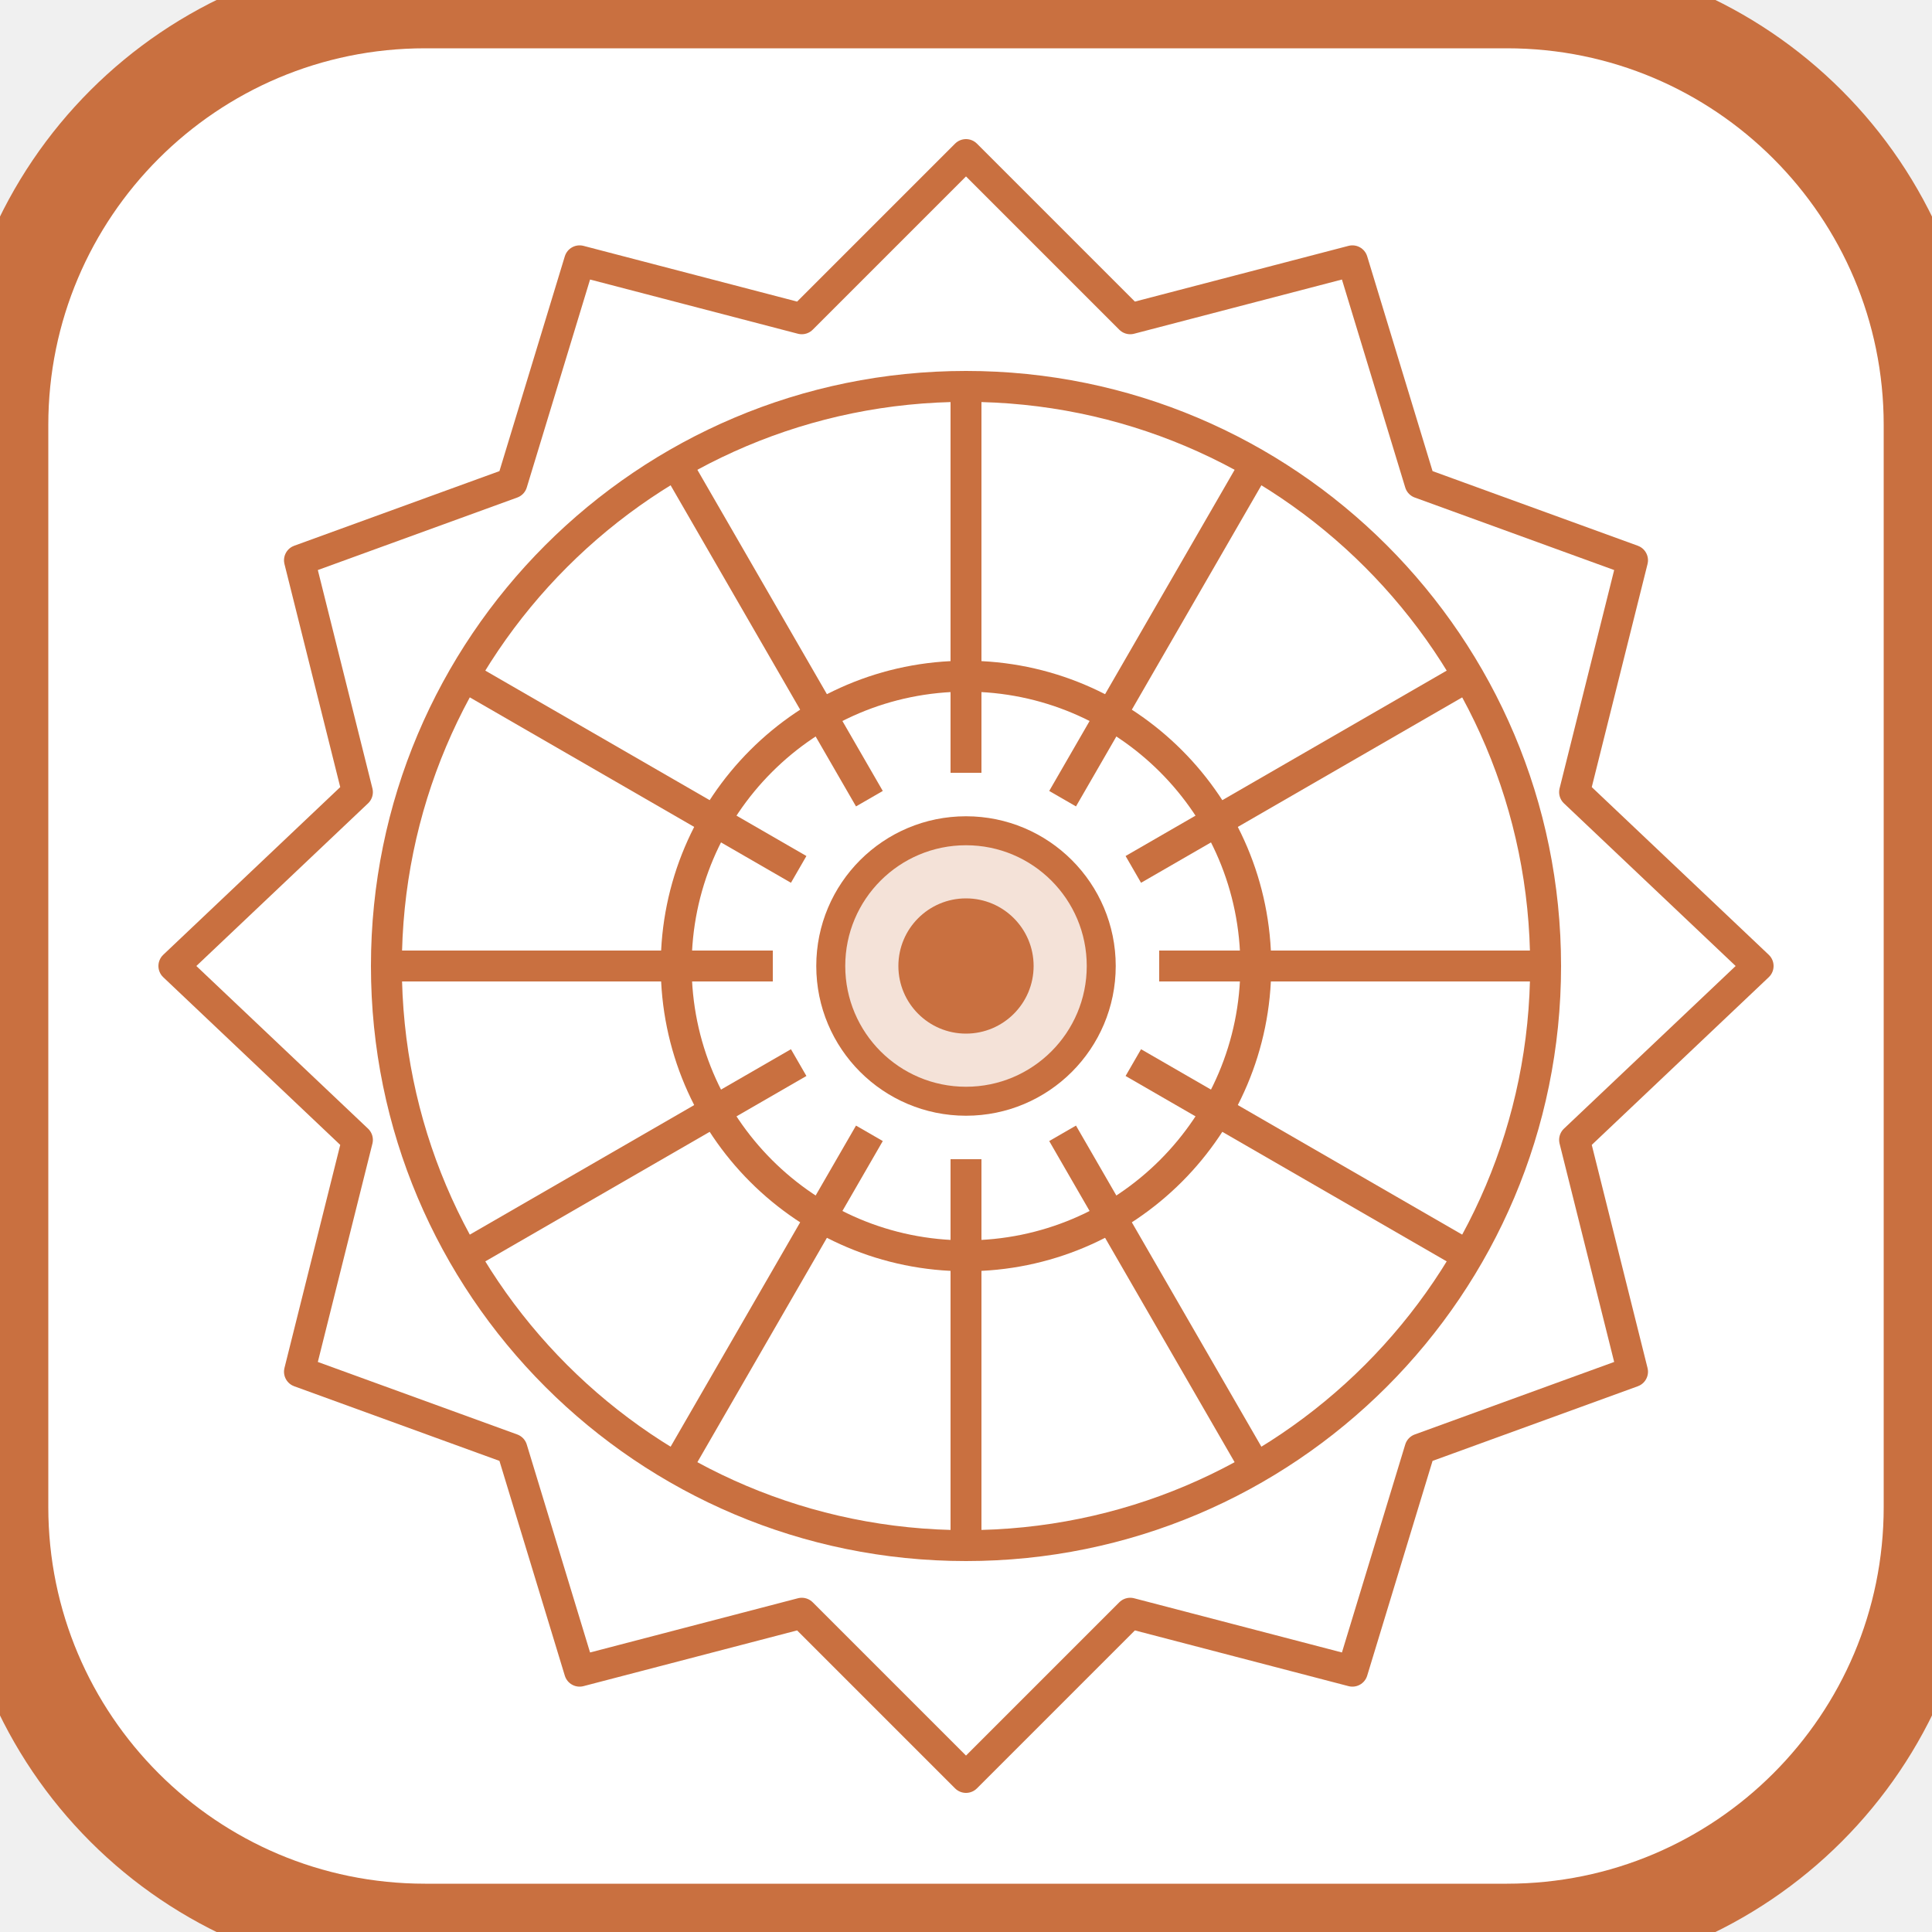
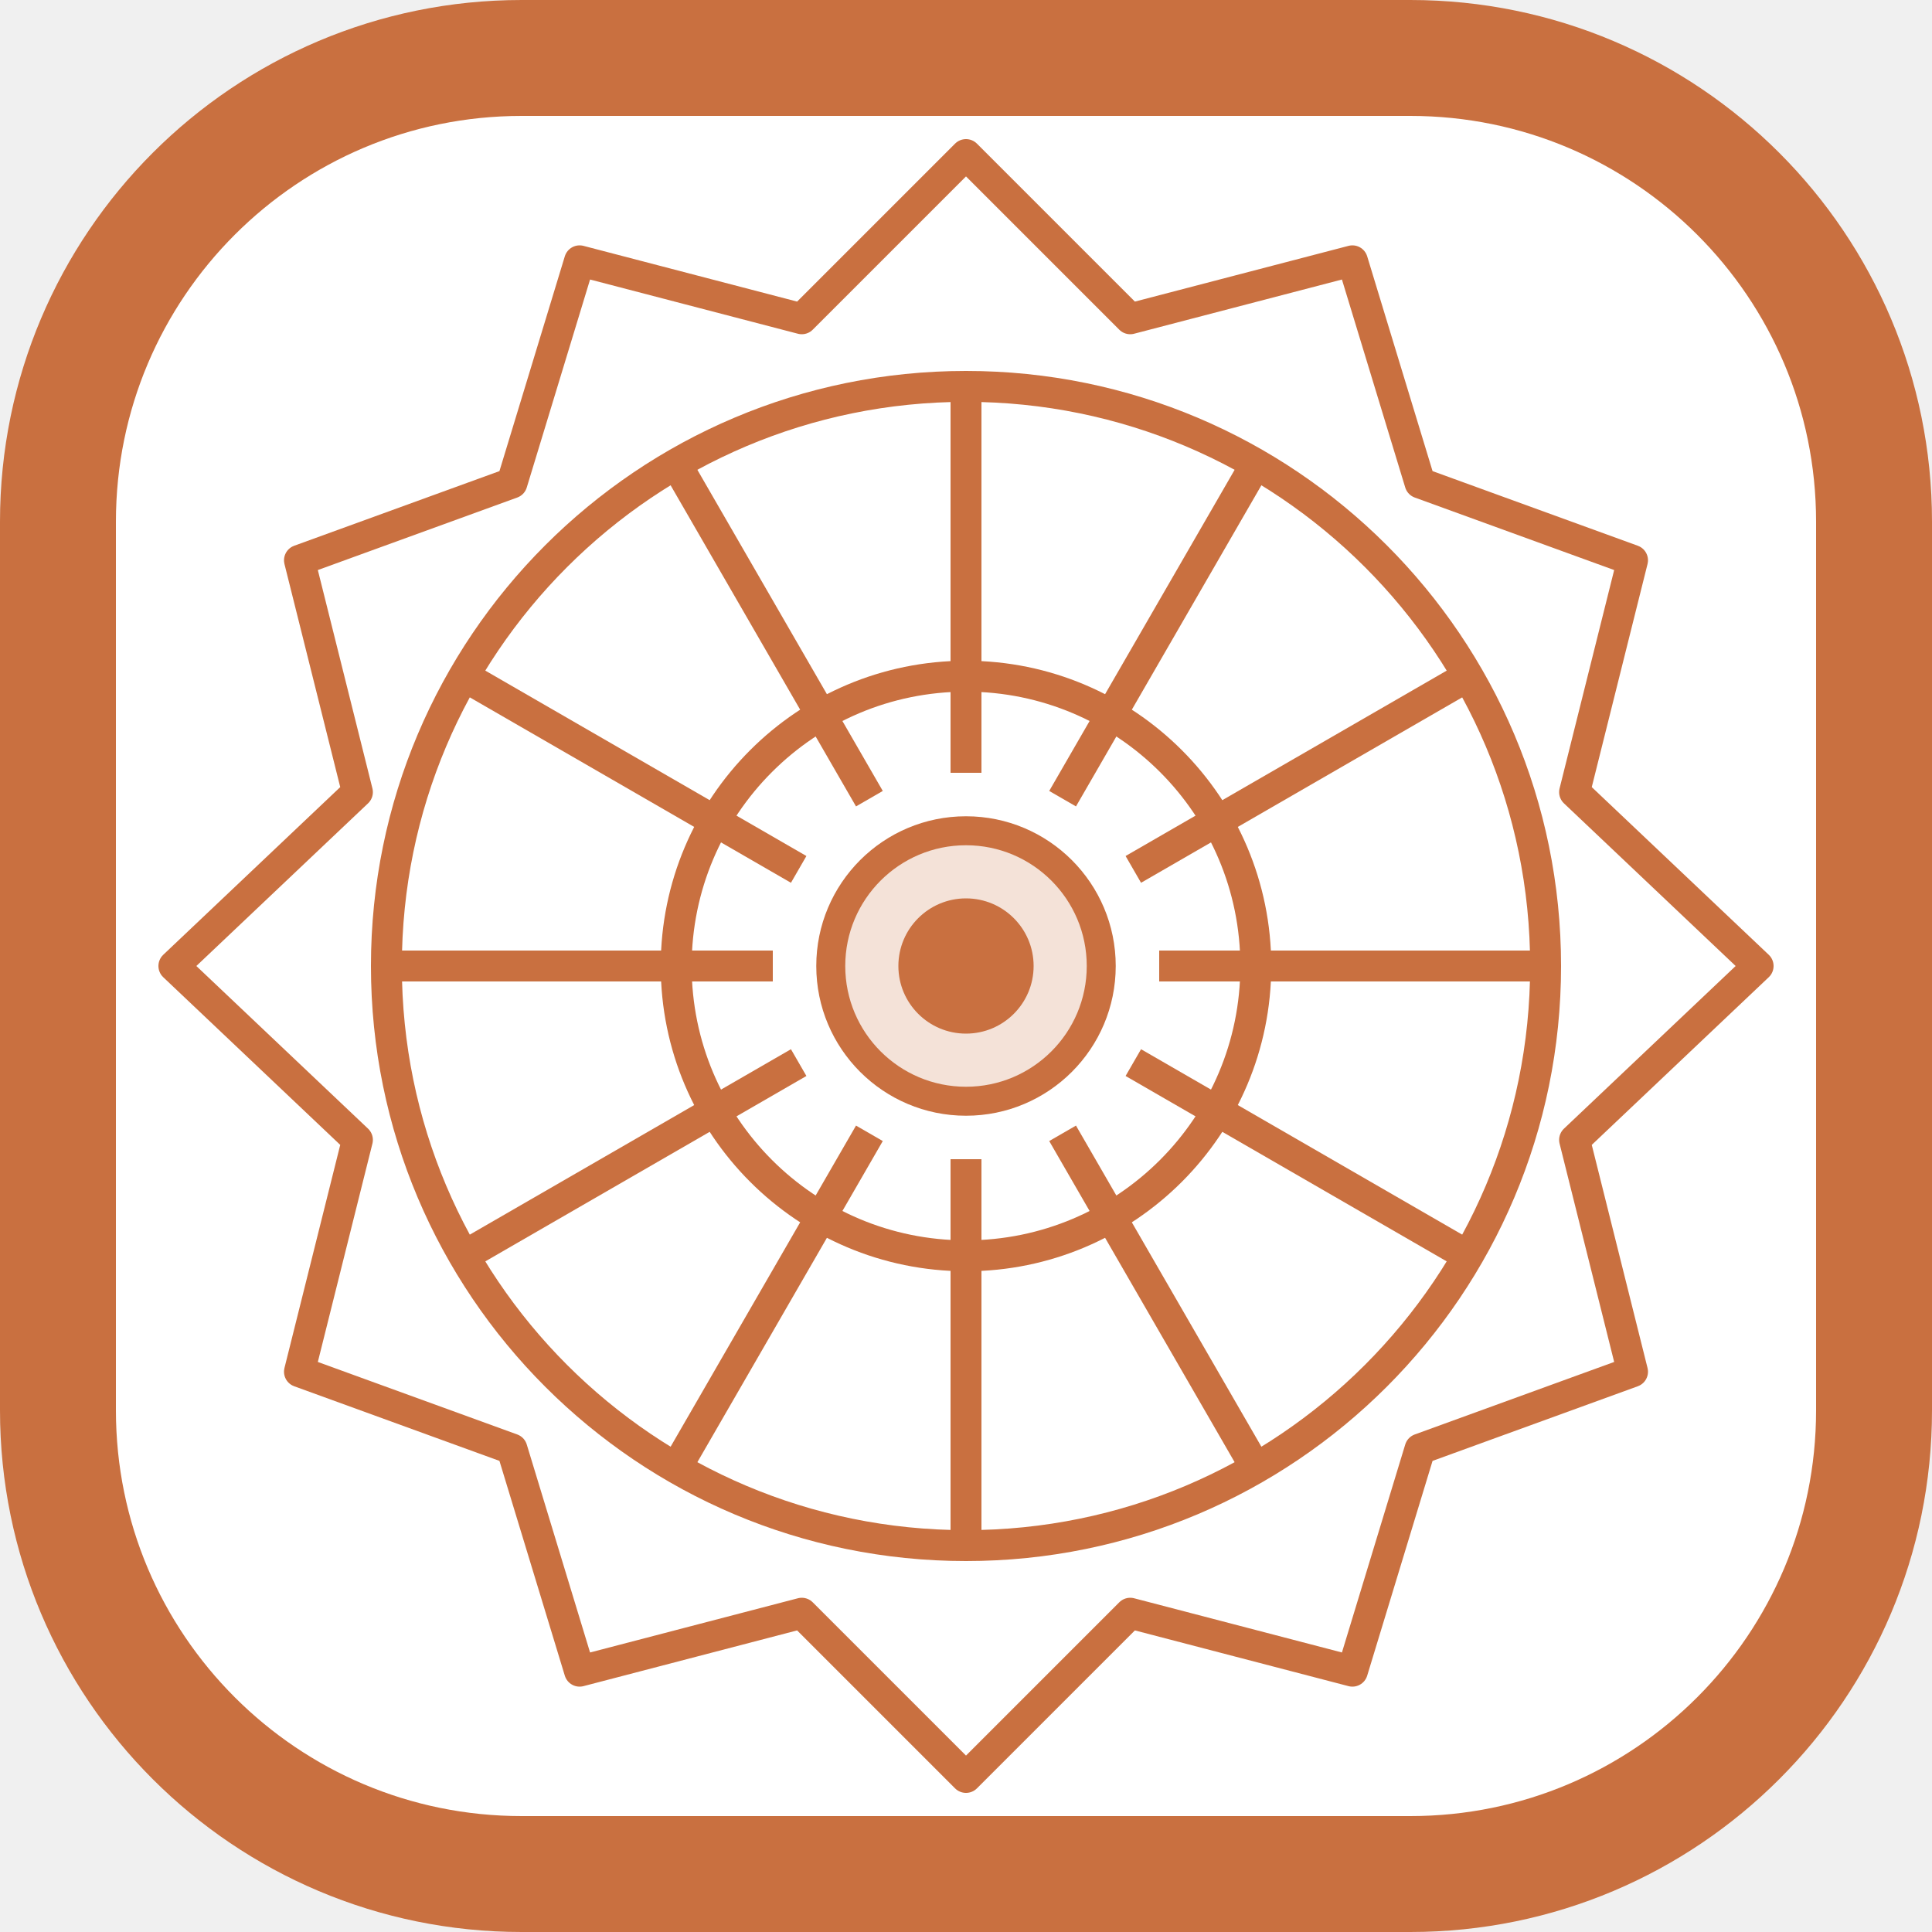
<svg xmlns="http://www.w3.org/2000/svg" viewBox="0 0 100 100" fill="none">
-   <rect width="100" height="100" rx="22" fill="#fff" stroke="#c97040" stroke-width="5" />
+   <rect x="3" y="3" width="94" height="94" rx="24" fill="#fff" stroke="#c97040" stroke-width="6" />
  <g stroke="#c97040" stroke-width="1.6">
    <polygon fill="none" stroke-linejoin="round" points="50,8 58.5,16.5 70,13.5 73.5,25 84.5,29 81.5,41 91,50 81.5,59 84.5,71 73.5,75 70,86.5 58.5,83.5 50,92 41.5,83.5 30,86.5 26.5,75 15.5,71 18.5,59 9,50 18.5,41 15.5,29 26.5,25 30,13.5 41.5,16.5" />
    <circle cx="50" cy="50" r="30" />
    <line x1="50" y1="20" x2="50" y2="40" />
    <line x1="50" y1="20" x2="50" y2="40" transform="rotate(30,50,50)" />
    <line x1="50" y1="20" x2="50" y2="40" transform="rotate(60,50,50)" />
    <line x1="50" y1="20" x2="50" y2="40" transform="rotate(90,50,50)" />
    <line x1="50" y1="20" x2="50" y2="40" transform="rotate(120,50,50)" />
    <line x1="50" y1="20" x2="50" y2="40" transform="rotate(150,50,50)" />
    <line x1="50" y1="20" x2="50" y2="40" transform="rotate(180,50,50)" />
    <line x1="50" y1="20" x2="50" y2="40" transform="rotate(210,50,50)" />
    <line x1="50" y1="20" x2="50" y2="40" transform="rotate(240,50,50)" />
    <line x1="50" y1="20" x2="50" y2="40" transform="rotate(270,50,50)" />
    <line x1="50" y1="20" x2="50" y2="40" transform="rotate(300,50,50)" />
    <line x1="50" y1="20" x2="50" y2="40" transform="rotate(330,50,50)" />
    <circle cx="50" cy="50" r="15" />
    <circle cx="50" cy="50" r="7" fill="#c97040" fill-opacity="0.2" stroke-width="1.5" />
  </g>
  <circle cx="50" cy="50" r="3.5" fill="#c97040" />
</svg>
